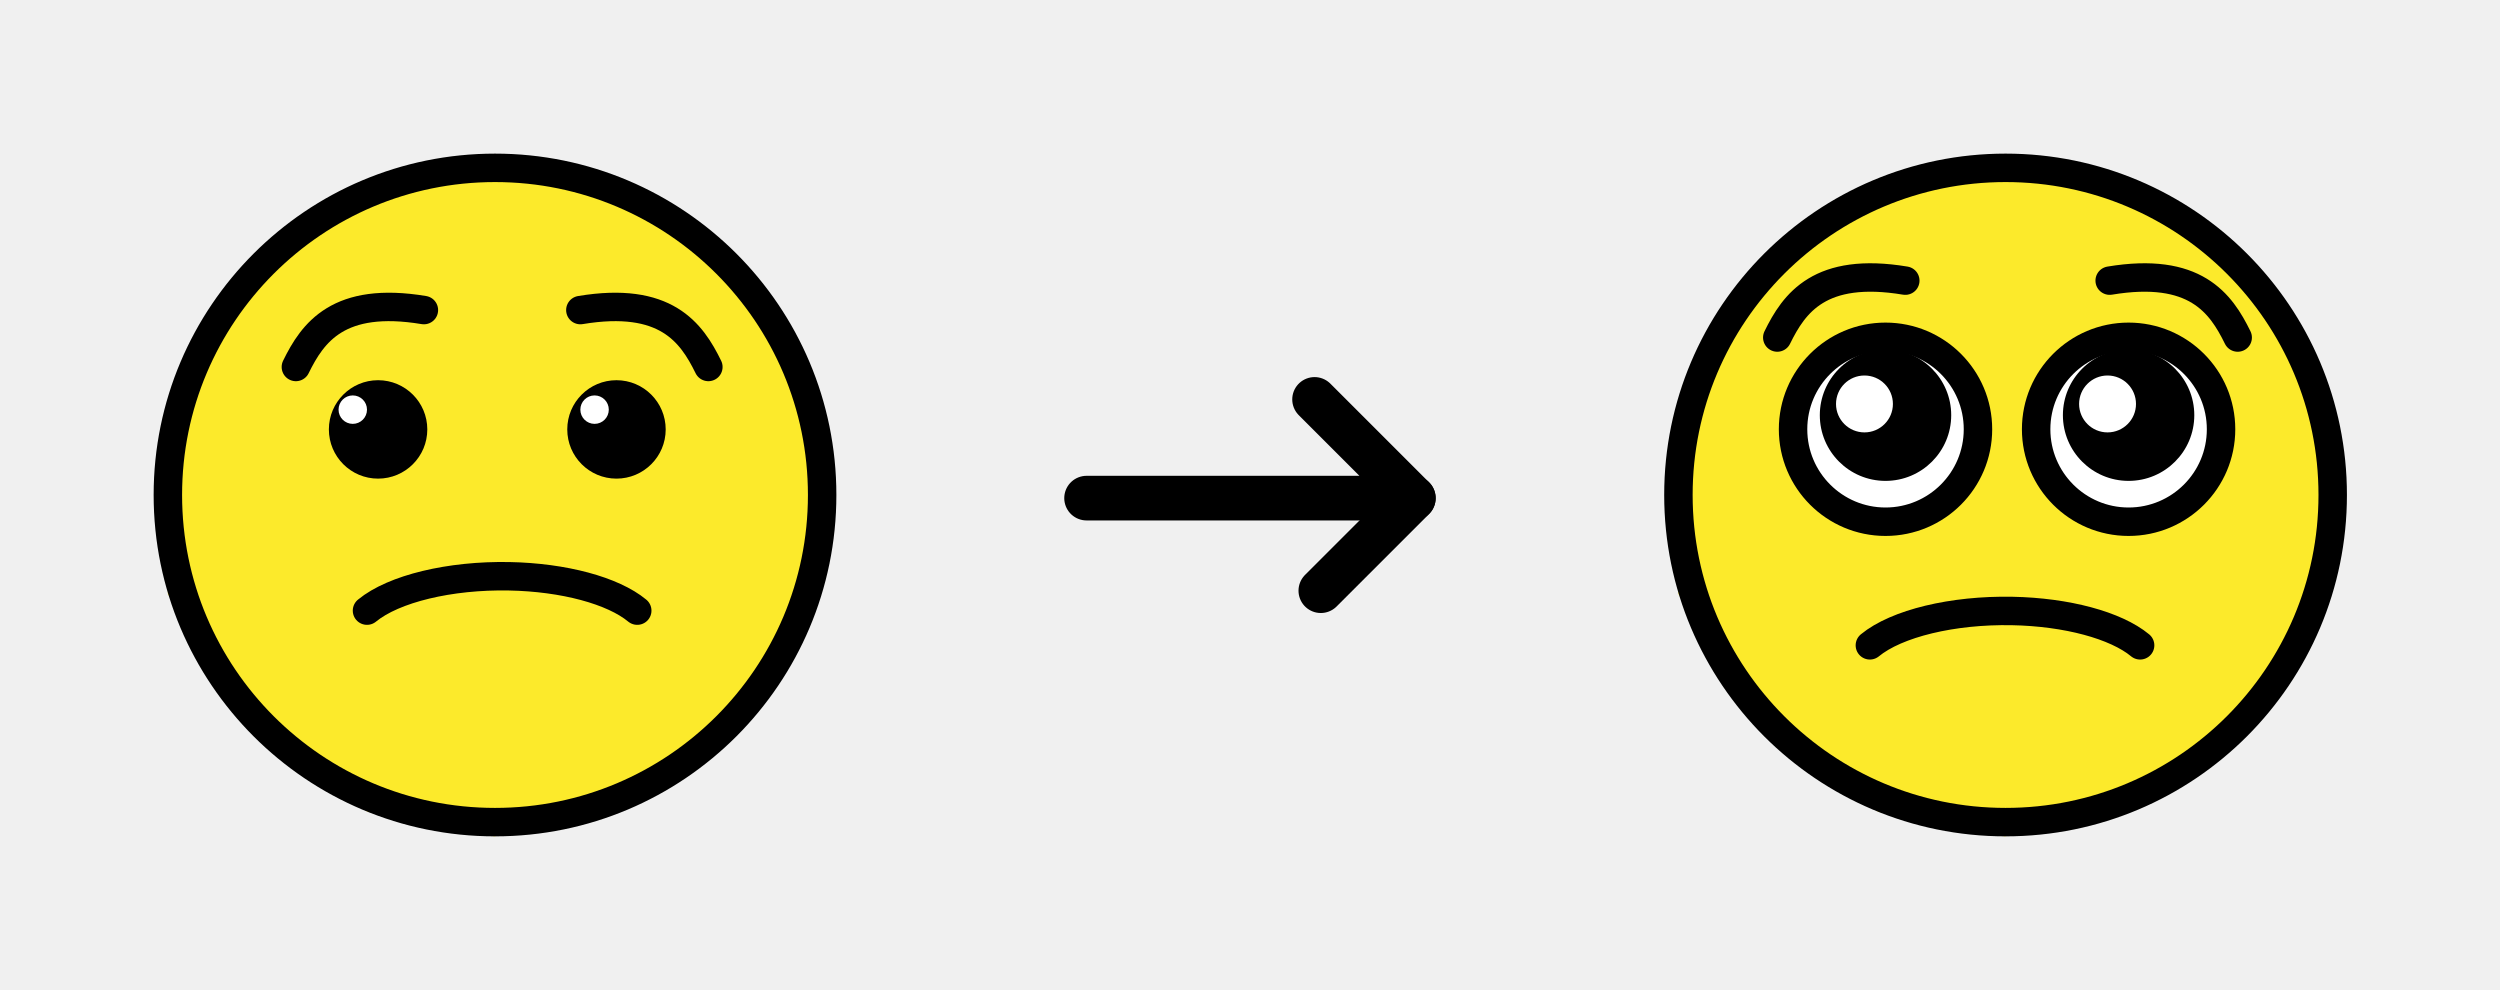
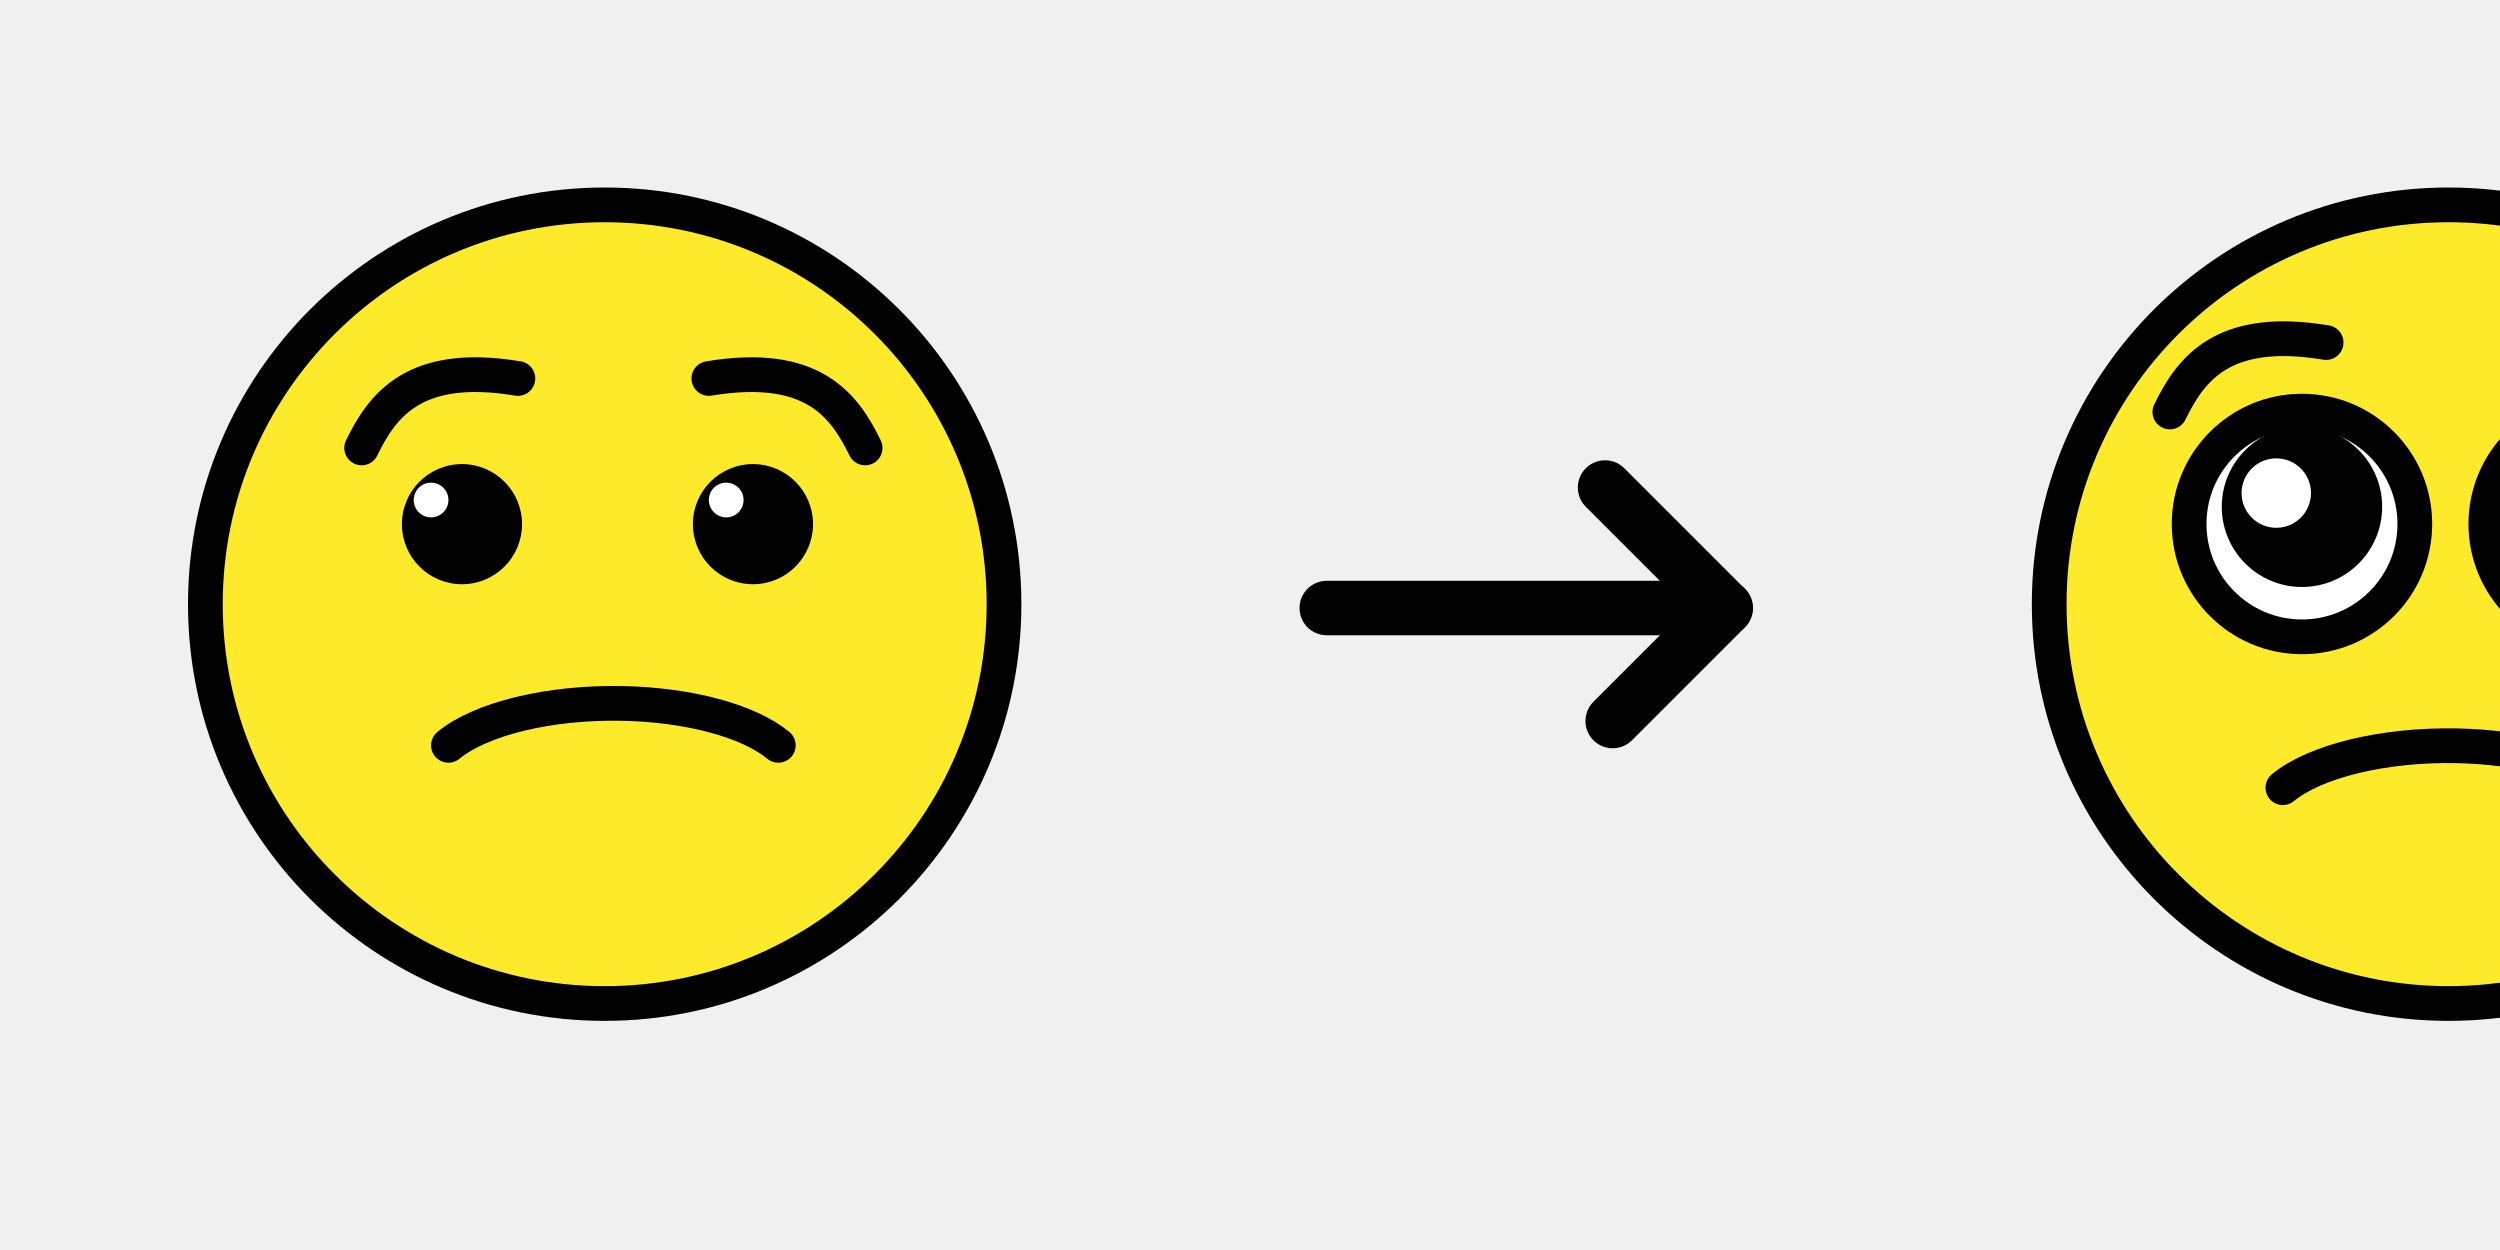
- <svg xmlns="http://www.w3.org/2000/svg" width="2.442" height=".967" version="1.1" viewBox="0 0 43.96 69.6">
-   <g transform="translate(39.1 -1.2)">
-     <g id="color">
-       <polygon id="SVGID" points="50.6 17.67 43.13 13.7 35.94 12.58 27.04 14.31 21.58 17.43 16.54 22.66 13 30.24 13 42.96 18.77 52.65 27.04 58.27 35.94 60 43.34 58.81 51.28 54.35 56.55 48 59.64 38.51 58.87 30.28 54.94 22.13" style="fill:#fcea2b" />
-     </g>
-     <g id="line">
-       <circle cx="36" cy="36" r="23" stroke-miterlimit="10" style="fill:none;stroke-miterlimit:10;stroke-width:2;stroke:#000" />
-       <path d="m26.46 46.57c1.877-1.542 5.824-2.494 10-2.415 3.834 0.073 7.293 1.003 9 2.415" style="fill:none;stroke-linecap:round;stroke-linejoin:round;stroke-width:2;stroke:#000" />
-       <circle cx="27.76" cy="31.38" r="6.5" style="fill:#fff" />
-       <circle cx="27.56" cy="31.38" r="6.5" stroke-miterlimit="10" style="fill:none;stroke-miterlimit:10;stroke-width:2;stroke:#000" />
-       <circle cx="44.45" cy="31.38" r="6.5" style="fill:#fff" />
-       <circle cx="44.65" cy="31.38" r="6.5" stroke-miterlimit="10" style="fill:none;stroke-miterlimit:10;stroke-width:2;stroke:#000" />
-       <circle cx="27.56" cy="30.39" r="4.619" style="fill-rule:evenodd;paint-order:stroke fill markers" />
-       <circle cx="44.65" cy="30.39" r="4.619" style="fill-rule:evenodd;paint-order:stroke fill markers" />
-       <path d="m52.32 24.93c-1.185-2.421-3-5-9-4" style="fill:none;stroke-linecap:round;stroke-linejoin:round;stroke-width:2;stroke:#000" />
-       <path d="m19.95 24.93c1.185-2.421 3-5 9-4" style="fill:none;stroke-linecap:round;stroke-linejoin:round;stroke-width:2;stroke:#000" />
-       <circle cx="26.08" cy="29.6" r="2" style="fill:#fff" />
-       <circle cx="43.17" cy="29.6" r="2" style="fill:#fff" />
-     </g>
-   </g>
-   <g transform="translate(39.1 -1.883)">
-     <g transform="translate(-106.2 .6832)">
-       <g data-name="color">
-         <polygon points="13 30.24 13 42.96 18.77 52.65 27.04 58.27 35.94 60 43.34 58.81 51.28 54.35 56.55 48 59.64 38.51 58.87 30.28 54.94 22.13 50.6 17.67 43.13 13.7 35.94 12.58 27.04 14.31 21.58 17.43 16.54 22.66" style="fill:#fcea2b" />
-       </g>
-     </g>
-     <g transform="translate(-106.2 .6832)">
-       <g>
-         <path d="m31.24 31.39a3.46 3.46 0 1 1-3.46-3.46 3.462 3.462 0 0 1 3.46 3.46" />
-         <circle cx="36" cy="36" r="23" stroke-miterlimit="10" style="fill:none;stroke-miterlimit:10;stroke-width:2;stroke:#000" />
-         <path d="m48 31.39a3.46 3.46 0 1 1-3.46-3.46 3.462 3.462 0 0 1 3.46 3.46" />
-         <path d="m27 44.13c1.877-1.542 5.824-2.494 10-2.415 3.834 0.073 7.293 1.003 9 2.415" style="fill:none;stroke-linecap:round;stroke-linejoin:round;stroke-width:2;stroke:#000" />
-         <path d="m22 27c1.185-2.421 3-5 9-4" style="fill:none;stroke-linecap:round;stroke-linejoin:round;stroke-width:2;stroke:#000" />
-         <path d="m51 27c-1.185-2.421-3-5-9-4" style="fill:none;stroke-linecap:round;stroke-linejoin:round;stroke-width:2;stroke:#000" />
-         <circle cx="26" cy="30" r="1" style="fill:#fff" />
-         <circle cx="43" cy="30" r="1" style="fill:#fff" />
-       </g>
-     </g>
-   </g>
-   <g transform="translate(34.99 1.471)">
-     <path d="m-24.5 33.55h22.97l-6.941-6.941" style="fill:none;stroke-linecap:round;stroke-linejoin:round;stroke-width:3.138;stroke:#000" />
-     <path d="m-1.523 33.55-6.508 6.508" style="fill:none;stroke-linecap:round;stroke-linejoin:round;stroke-width:3.138;stroke:#000" />
+ <svg xmlns="http://www.w3.org/2000/svg" width="630px" height="px" viewBox="0 0 630 315" version="1.1">
+   <g id="surface1">
+     <path style=" stroke:none;fill-rule:nonzero;fill:rgb(98.824%,91.765%,16.863%);fill-opacity:1;" d="M 680.898 72.059 L 648.219 54.688 L 616.762 49.789 L 577.82 57.359 L 553.934 71.008 L 531.883 93.891 L 516.395 127.055 L 516.395 182.707 L 541.641 225.102 L 577.82 249.691 L 616.762 257.258 L 649.137 252.051 L 683.875 232.539 L 706.934 204.758 L 720.453 163.238 L 717.082 127.23 L 699.887 91.57 Z M 680.898 72.059 " />
+     <path style="fill:none;stroke-width:2;stroke-linecap:butt;stroke-linejoin:miter;stroke:rgb(0%,0%,0%);stroke-opacity:1;stroke-miterlimit:10;" d="M 59 36 C 59 48.703 48.702 59 36 59 C 23.298 59 13 48.703 13 36 C 13 23.297 23.298 13 36 13 C 48.702 13 59 23.297 59 36 Z M 59 36 " transform="matrix(4.375151,0,0,4.375151,459.5176,-5.250181)" />
+     <path style="fill:none;stroke-width:2;stroke-linecap:round;stroke-linejoin:round;stroke:rgb(0%,0%,0%);stroke-opacity:1;stroke-miterlimit:4;" d="M 26.46 46.57 C 28.337 45.028 32.284 44.076 36.46 44.155 C 40.294 44.228 43.753 45.158 45.46 46.57 " transform="matrix(4.375151,0,0,4.375151,459.5176,-5.250181)" />
+     <path style=" stroke:none;fill-rule:nonzero;fill:rgb(100%,100%,100%);fill-opacity:1;" d="M 609.41 132.043 C 609.41 147.75 596.68 160.48 580.973 160.48 C 565.266 160.48 552.535 147.75 552.535 132.043 C 552.535 116.336 565.266 103.605 580.973 103.605 C 596.68 103.605 609.41 116.336 609.41 132.043 Z M 609.41 132.043 " />
+     <path style="fill:none;stroke-width:2;stroke-linecap:butt;stroke-linejoin:miter;stroke:rgb(0%,0%,0%);stroke-opacity:1;stroke-miterlimit:10;" d="M 34.06 31.38 C 34.06 34.97 31.15 37.88 27.56 37.88 C 23.97 37.88 21.06 34.97 21.06 31.38 C 21.06 27.79 23.97 24.88 27.56 24.88 C 31.15 24.88 34.06 27.79 34.06 31.38 Z M 34.06 31.38 " transform="matrix(4.375151,0,0,4.375151,459.5176,-5.250181)" />
+     <path style=" stroke:none;fill-rule:nonzero;fill:rgb(100%,100%,100%);fill-opacity:1;" d="M 682.43 132.043 C 682.43 147.75 669.699 160.48 653.992 160.48 C 638.285 160.48 625.555 147.75 625.555 132.043 C 625.555 116.336 638.285 103.605 653.992 103.605 C 669.699 103.605 682.43 116.336 682.43 132.043 Z M 682.43 132.043 " />
+     <path style="fill:none;stroke-width:2;stroke-linecap:butt;stroke-linejoin:miter;stroke:rgb(0%,0%,0%);stroke-opacity:1;stroke-miterlimit:10;" d="M 51.15 31.38 C 51.15 34.97 48.24 37.88 44.65 37.88 C 41.06 37.88 38.15 34.97 38.15 31.38 C 38.15 27.79 41.06 24.88 44.65 24.88 C 48.24 24.88 51.15 27.79 51.15 31.38 Z M 51.15 31.38 " transform="matrix(4.375151,0,0,4.375151,459.5176,-5.250181)" />
+     <path style=" stroke:none;fill-rule:evenodd;fill:rgb(0%,0%,0%);fill-opacity:1;" d="M 600.305 127.711 C 600.305 138.871 591.258 147.918 580.098 147.918 C 568.938 147.918 559.887 138.871 559.887 127.711 C 559.887 116.551 568.938 107.5 580.098 107.5 C 591.258 107.5 600.305 116.551 600.305 127.711 Z M 600.305 127.711 " />
+     <path style="fill:none;stroke-width:2;stroke-linecap:round;stroke-linejoin:round;stroke:rgb(0%,0%,0%);stroke-opacity:1;stroke-miterlimit:4;" d="M 19.95 24.93 C 21.135 22.509 22.95 19.93 28.95 20.93 " transform="matrix(4.375151,0,0,4.375151,459.5176,-5.250181)" />
+     <path style=" stroke:none;fill-rule:nonzero;fill:rgb(100%,100%,100%);fill-opacity:1;" d="M 582.371 124.254 C 582.371 129.086 578.453 133.004 573.621 133.004 C 568.789 133.004 564.871 129.086 564.871 124.254 C 564.871 119.422 568.789 115.504 573.621 115.504 C 578.453 115.504 582.371 119.422 582.371 124.254 Z M 582.371 124.254 " />
+     <path style=" stroke:none;fill-rule:nonzero;fill:rgb(98.824%,91.765%,16.863%);fill-opacity:1;" d="M 51.754 127.055 L 51.754 182.707 L 77 225.102 L 113.18 249.691 L 152.121 257.258 L 184.496 252.055 L 219.234 232.539 L 242.293 204.758 L 255.812 163.238 L 252.441 127.23 L 235.246 91.574 L 216.258 72.059 L 183.578 54.691 L 152.121 49.789 L 113.18 57.359 L 89.293 71.008 L 67.242 93.891 Z M 51.754 127.055 " />
+     <path style=" stroke:none;fill-rule:nonzero;fill:rgb(0%,0%,0%);fill-opacity:1;" d="M 131.555 132.086 C 131.555 140.445 124.777 147.227 116.418 147.227 C 108.059 147.227 101.281 140.445 101.281 132.086 C 101.281 123.727 108.059 116.949 116.418 116.949 C 124.777 116.953 131.551 123.727 131.555 132.086 " />
+     <path style="fill:none;stroke-width:2;stroke-linecap:butt;stroke-linejoin:miter;stroke:rgb(0%,0%,0%);stroke-opacity:1;stroke-miterlimit:10;" d="M 59 36 C 59 48.703 48.702 59 36 59 C 23.297 59 13 48.703 13 36 C 13 23.297 23.297 13 36 13 C 48.702 13 59 23.297 59 36 Z M 59 36 " transform="matrix(4.375151,0,0,4.375151,-5.123439,-5.249306)" />
+     <path style=" stroke:none;fill-rule:nonzero;fill:rgb(0%,0%,0%);fill-opacity:1;" d="M 204.883 132.086 C 204.883 140.445 198.105 147.227 189.746 147.227 C 181.387 147.227 174.609 140.445 174.609 132.086 C 174.609 123.727 181.387 116.949 189.746 116.949 C 198.105 116.953 204.879 123.727 204.883 132.086 " />
+     <path style="fill:none;stroke-width:2;stroke-linecap:round;stroke-linejoin:round;stroke:rgb(0%,0%,0%);stroke-opacity:1;stroke-miterlimit:4;" d="M 27 44.13 C 28.877 42.588 32.824 41.636 37 41.715 C 40.834 41.788 44.293 42.718 46 44.13 " transform="matrix(4.375151,0,0,4.375151,-5.123439,-5.249306)" />
+     <path style="fill:none;stroke-width:2;stroke-linecap:round;stroke-linejoin:round;stroke:rgb(0%,0%,0%);stroke-opacity:1;stroke-miterlimit:4;" d="M 22 27 C 23.185 24.579 25 22 31 23 " transform="matrix(4.375151,0,0,4.375151,-5.123439,-5.249306)" />
+     <path style="fill:none;stroke-width:2;stroke-linecap:round;stroke-linejoin:round;stroke:rgb(0%,0%,0%);stroke-opacity:1;stroke-miterlimit:4;" d="M 51 27 C 49.815 24.579 48 22 42 23 " transform="matrix(4.375151,0,0,4.375151,-5.123439,-5.249306)" />
+     <path style=" stroke:none;fill-rule:nonzero;fill:rgb(100%,100%,100%);fill-opacity:1;" d="M 113.004 126.004 C 113.004 128.422 111.047 130.379 108.629 130.379 C 106.215 130.379 104.254 128.422 104.254 126.004 C 104.254 123.59 106.215 121.629 108.629 121.629 C 111.047 121.629 113.004 123.59 113.004 126.004 Z M 113.004 126.004 " />
+     <path style=" stroke:none;fill-rule:nonzero;fill:rgb(100%,100%,100%);fill-opacity:1;" d="M 187.383 126.004 C 187.383 128.422 185.426 130.379 183.008 130.379 C 180.59 130.379 178.633 128.422 178.633 126.004 C 178.633 123.59 180.59 121.629 183.008 121.629 C 185.426 121.629 187.383 123.59 187.383 126.004 Z M 187.383 126.004 " />
+     <path style="fill:none;stroke-width:3.138;stroke-linecap:round;stroke-linejoin:round;stroke:rgb(0%,0%,0%);stroke-opacity:1;stroke-miterlimit:4;" d="M -24.5 33.55 L -1.53 33.55 L -8.471 26.609 " transform="matrix(4.375151,0,0,4.375151,441.5357,6.435847)" />
+     <path style="fill:none;stroke-width:3.138;stroke-linecap:round;stroke-linejoin:round;stroke:rgb(0%,0%,0%);stroke-opacity:1;stroke-miterlimit:4;" d="M -1.523 33.55 L -8.031 40.058 " transform="matrix(4.375151,0,0,4.375151,441.5357,6.435847)" />
  </g>
</svg>
